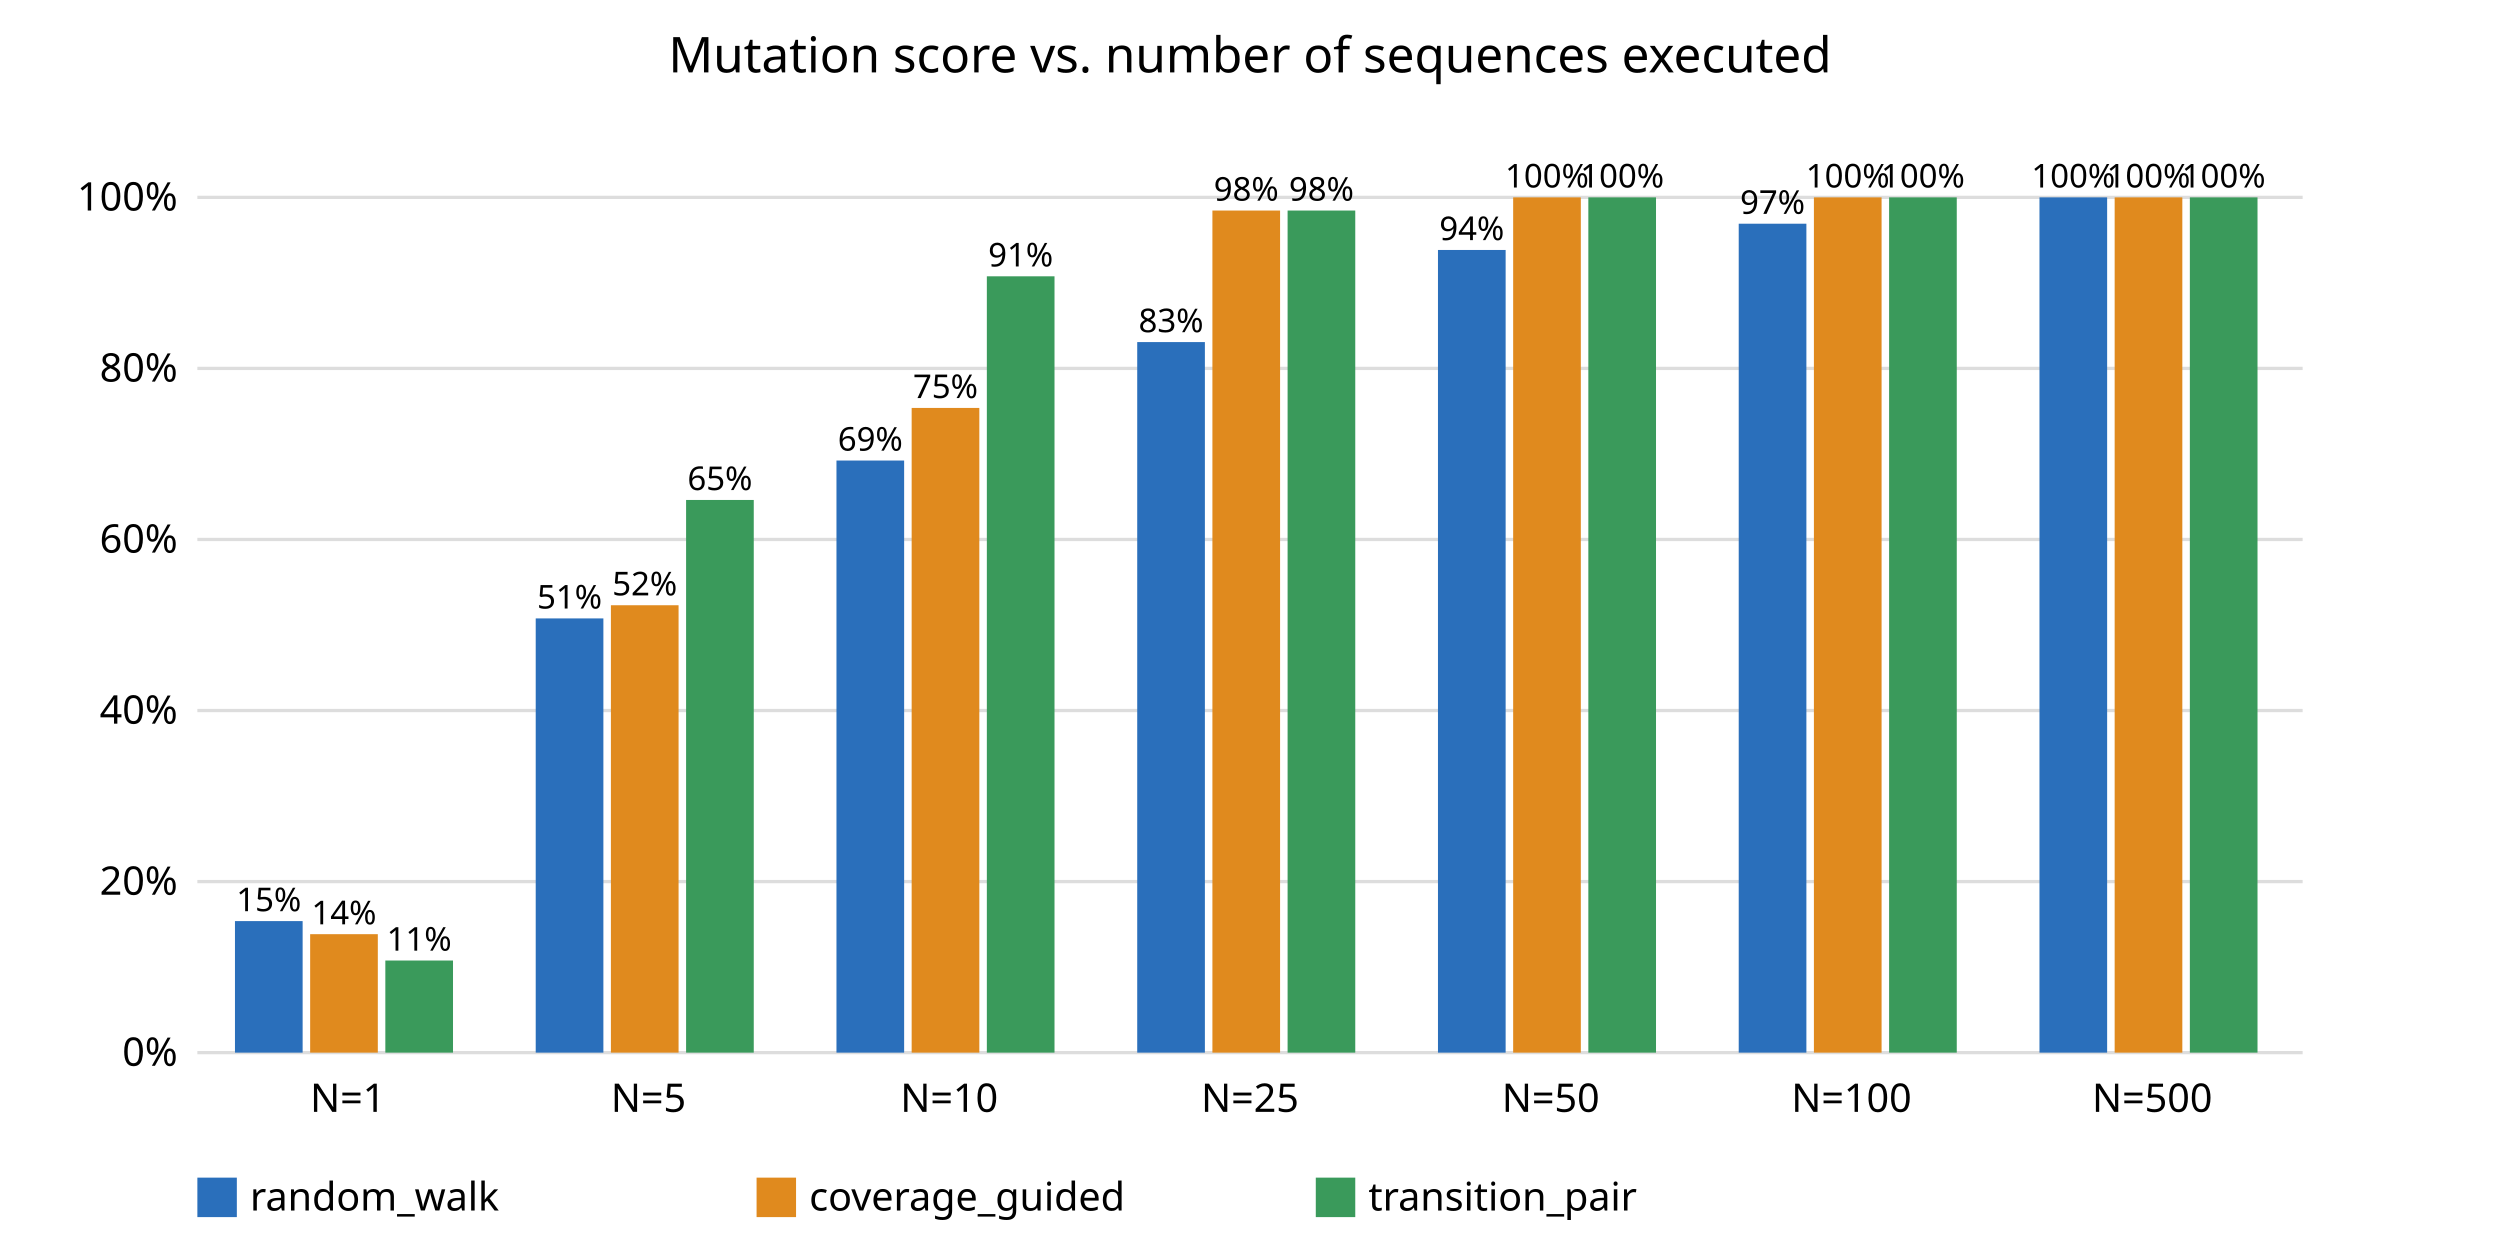
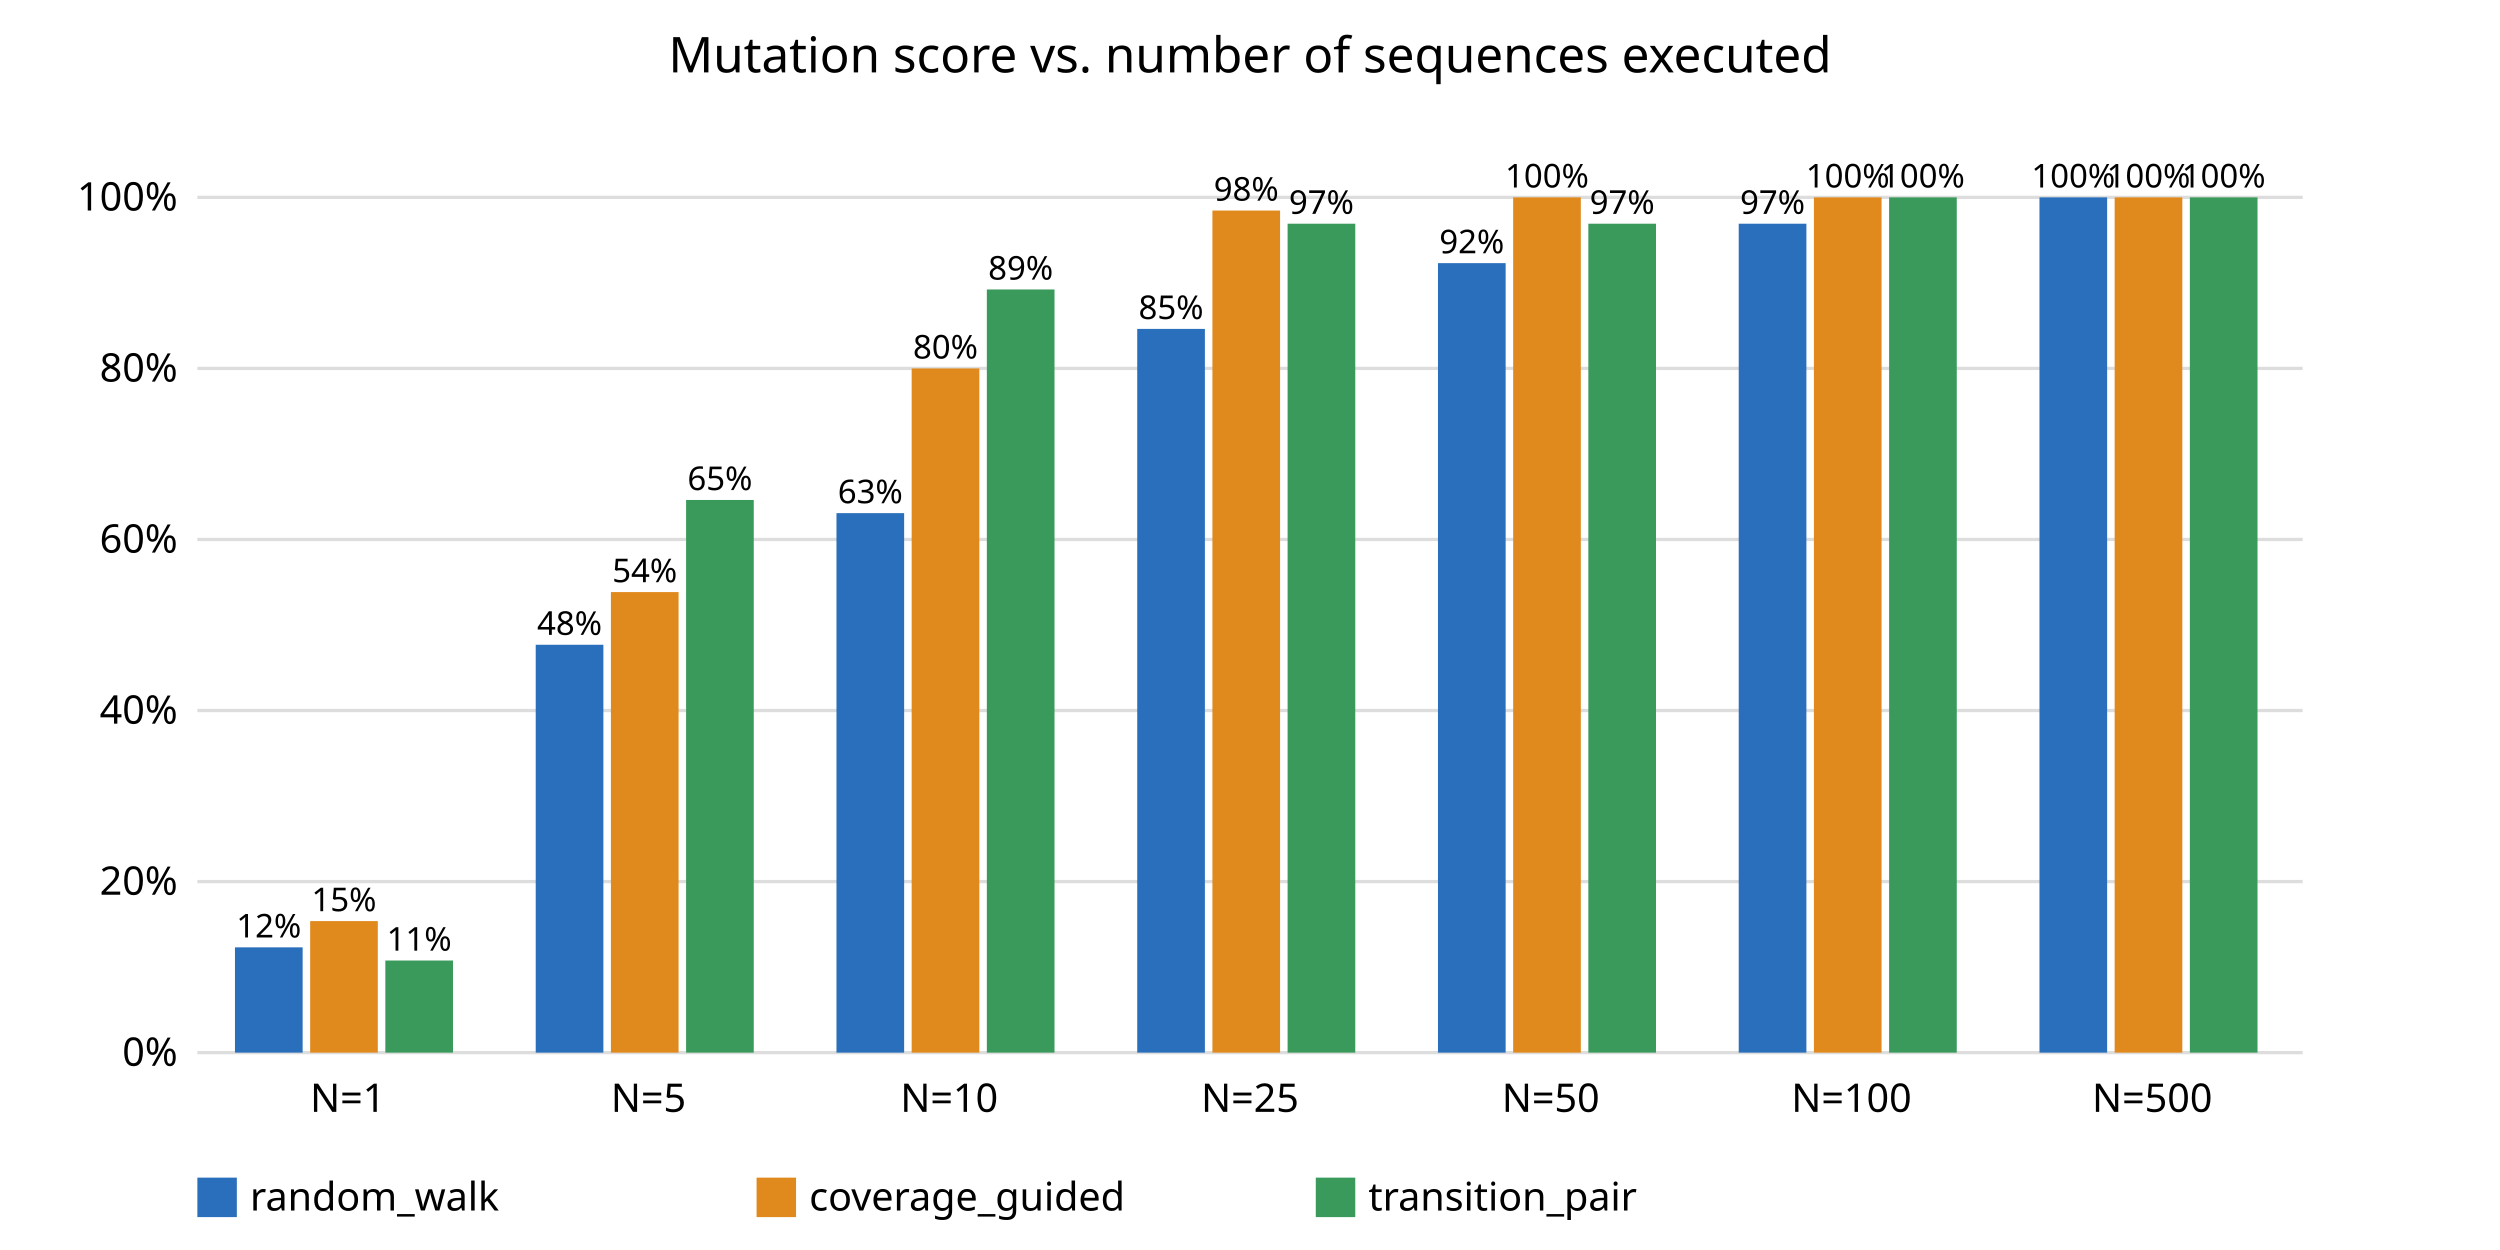
<svg xmlns="http://www.w3.org/2000/svg" width="760" height="380" font-family="sans-serif" font-size="12">
  <rect width="760" height="380" fill="white" />
  <text x="380.0" y="22" text-anchor="middle" font-size="15">Mutation score vs. number of sequences executed</text>
  <line x1="60" x2="700" y1="320.0" y2="320.0" stroke="#ddd" />
  <text x="54" y="324.0" text-anchor="end">0%</text>
  <line x1="60" x2="700" y1="268.0" y2="268.0" stroke="#ddd" />
  <text x="54" y="272.0" text-anchor="end">20%</text>
  <line x1="60" x2="700" y1="216.0" y2="216.0" stroke="#ddd" />
  <text x="54" y="220.0" text-anchor="end">40%</text>
  <line x1="60" x2="700" y1="164.0" y2="164.0" stroke="#ddd" />
  <text x="54" y="168.0" text-anchor="end">60%</text>
  <line x1="60" x2="700" y1="112.0" y2="112.0" stroke="#ddd" />
  <text x="54" y="116.0" text-anchor="end">80%</text>
  <line x1="60" x2="700" y1="60.0" y2="60.0" stroke="#ddd" />
  <text x="54" y="64.0" text-anchor="end">100%</text>
  <text x="105.714" y="338" text-anchor="middle">N=1</text>
-   <rect x="71.429" y="280.012" width="20.571" height="39.988" fill="#2a6fbb" />
-   <text x="81.714" y="277.012" text-anchor="middle" font-size="10">15%</text>
-   <rect x="94.286" y="283.99" width="20.571" height="36.01" fill="#e08a1e" />
-   <text x="104.571" y="280.99" text-anchor="middle" font-size="10">14%</text>
+   <rect x="71.429" y="287.994" width="20.571" height="32.006" fill="#2a6fbb" />
+   <text x="81.714" y="284.994" text-anchor="middle" font-size="10">12%</text>
+   <rect x="94.286" y="280.012" width="20.571" height="39.988" fill="#e08a1e" />
+   <text x="104.571" y="277.012" text-anchor="middle" font-size="10">15%</text>
  <rect x="117.143" y="291.998" width="20.571" height="28.002" fill="#3a9a5b" />
  <text x="127.429" y="288.998" text-anchor="middle" font-size="10">11%</text>
  <text x="197.143" y="338" text-anchor="middle">N=5</text>
-   <rect x="162.857" y="187.998" width="20.571" height="132.002" fill="#2a6fbb" />
-   <text x="173.143" y="184.998" text-anchor="middle" font-size="10">51%</text>
-   <rect x="185.714" y="183.994" width="20.571" height="136.006" fill="#e08a1e" />
-   <text x="196.0" y="180.994" text-anchor="middle" font-size="10">52%</text>
+   <rect x="162.857" y="196.006" width="20.571" height="123.994" fill="#2a6fbb" />
+   <text x="173.143" y="193.006" text-anchor="middle" font-size="10">48%</text>
+   <rect x="185.714" y="179.99" width="20.571" height="140.01" fill="#e08a1e" />
+   <text x="196.0" y="176.99" text-anchor="middle" font-size="10">54%</text>
  <rect x="208.571" y="151.988" width="20.571" height="168.012" fill="#3a9a5b" />
  <text x="218.857" y="148.988" text-anchor="middle" font-size="10">65%</text>
  <text x="288.571" y="338" text-anchor="middle">N=10</text>
-   <rect x="254.286" y="140.002" width="20.571" height="179.998" fill="#2a6fbb" />
-   <text x="264.571" y="137.002" text-anchor="middle" font-size="10">69%</text>
-   <rect x="277.143" y="124.012" width="20.571" height="195.988" fill="#e08a1e" />
-   <text x="287.429" y="121.012" text-anchor="middle" font-size="10">75%</text>
-   <rect x="300.0" y="83.998" width="20.571" height="236.002" fill="#3a9a5b" />
-   <text x="310.286" y="80.998" text-anchor="middle" font-size="10">91%</text>
+   <rect x="254.286" y="155.992" width="20.571" height="164.008" fill="#2a6fbb" />
+   <text x="264.571" y="152.992" text-anchor="middle" font-size="10">63%</text>
+   <rect x="277.143" y="112.0" width="20.571" height="208.0" fill="#e08a1e" />
+   <text x="287.429" y="109.0" text-anchor="middle" font-size="10">80%</text>
+   <rect x="300.0" y="88.002" width="20.571" height="231.998" fill="#3a9a5b" />
+   <text x="310.286" y="85.002" text-anchor="middle" font-size="10">89%</text>
  <text x="380.0" y="338" text-anchor="middle">N=25</text>
-   <rect x="345.714" y="103.992" width="20.571" height="216.008" fill="#2a6fbb" />
-   <text x="356.0" y="100.992" text-anchor="middle" font-size="10">83%</text>
+   <rect x="345.714" y="99.988" width="20.571" height="220.012" fill="#2a6fbb" />
+   <text x="356.0" y="96.988" text-anchor="middle" font-size="10">85%</text>
  <rect x="368.571" y="64.004" width="20.571" height="255.996" fill="#e08a1e" />
  <text x="378.857" y="61.004" text-anchor="middle" font-size="10">98%</text>
-   <rect x="391.429" y="64.004" width="20.571" height="255.996" fill="#3a9a5b" />
-   <text x="401.714" y="61.004" text-anchor="middle" font-size="10">98%</text>
+   <rect x="391.429" y="68.008" width="20.571" height="251.992" fill="#3a9a5b" />
+   <text x="401.714" y="65.008" text-anchor="middle" font-size="10">97%</text>
  <text x="471.429" y="338" text-anchor="middle">N=50</text>
-   <rect x="437.143" y="75.99" width="20.571" height="244.01" fill="#2a6fbb" />
-   <text x="447.429" y="72.99" text-anchor="middle" font-size="10">94%</text>
+   <rect x="437.143" y="79.994" width="20.571" height="240.006" fill="#2a6fbb" />
+   <text x="447.429" y="76.994" text-anchor="middle" font-size="10">92%</text>
  <rect x="460.0" y="60.0" width="20.571" height="260.0" fill="#e08a1e" />
  <text x="470.286" y="57.0" text-anchor="middle" font-size="10">100%</text>
-   <rect x="482.857" y="60.0" width="20.571" height="260.0" fill="#3a9a5b" />
-   <text x="493.143" y="57.0" text-anchor="middle" font-size="10">100%</text>
+   <rect x="482.857" y="68.008" width="20.571" height="251.992" fill="#3a9a5b" />
+   <text x="493.143" y="65.008" text-anchor="middle" font-size="10">97%</text>
  <text x="562.857" y="338" text-anchor="middle">N=100</text>
  <rect x="528.571" y="68.008" width="20.571" height="251.992" fill="#2a6fbb" />
  <text x="538.857" y="65.008" text-anchor="middle" font-size="10">97%</text>
  <rect x="551.429" y="60.0" width="20.571" height="260.0" fill="#e08a1e" />
  <text x="561.714" y="57.0" text-anchor="middle" font-size="10">100%</text>
  <rect x="574.286" y="60.0" width="20.571" height="260.0" fill="#3a9a5b" />
  <text x="584.571" y="57.0" text-anchor="middle" font-size="10">100%</text>
  <text x="654.286" y="338" text-anchor="middle">N=500</text>
  <rect x="620.0" y="60.0" width="20.571" height="260.0" fill="#2a6fbb" />
  <text x="630.286" y="57.0" text-anchor="middle" font-size="10">100%</text>
  <rect x="642.857" y="60.0" width="20.571" height="260.0" fill="#e08a1e" />
  <text x="653.143" y="57.0" text-anchor="middle" font-size="10">100%</text>
  <rect x="665.714" y="60.0" width="20.571" height="260.0" fill="#3a9a5b" />
  <text x="676.0" y="57.0" text-anchor="middle" font-size="10">100%</text>
  <rect x="60" y="358" width="12" height="12" fill="#2a6fbb" />
  <text x="76" y="368">random_walk</text>
  <rect x="230" y="358" width="12" height="12" fill="#e08a1e" />
  <text x="246" y="368">coverage_guided</text>
  <rect x="400" y="358" width="12" height="12" fill="#3a9a5b" />
  <text x="416" y="368">transition_pair</text>
</svg>
